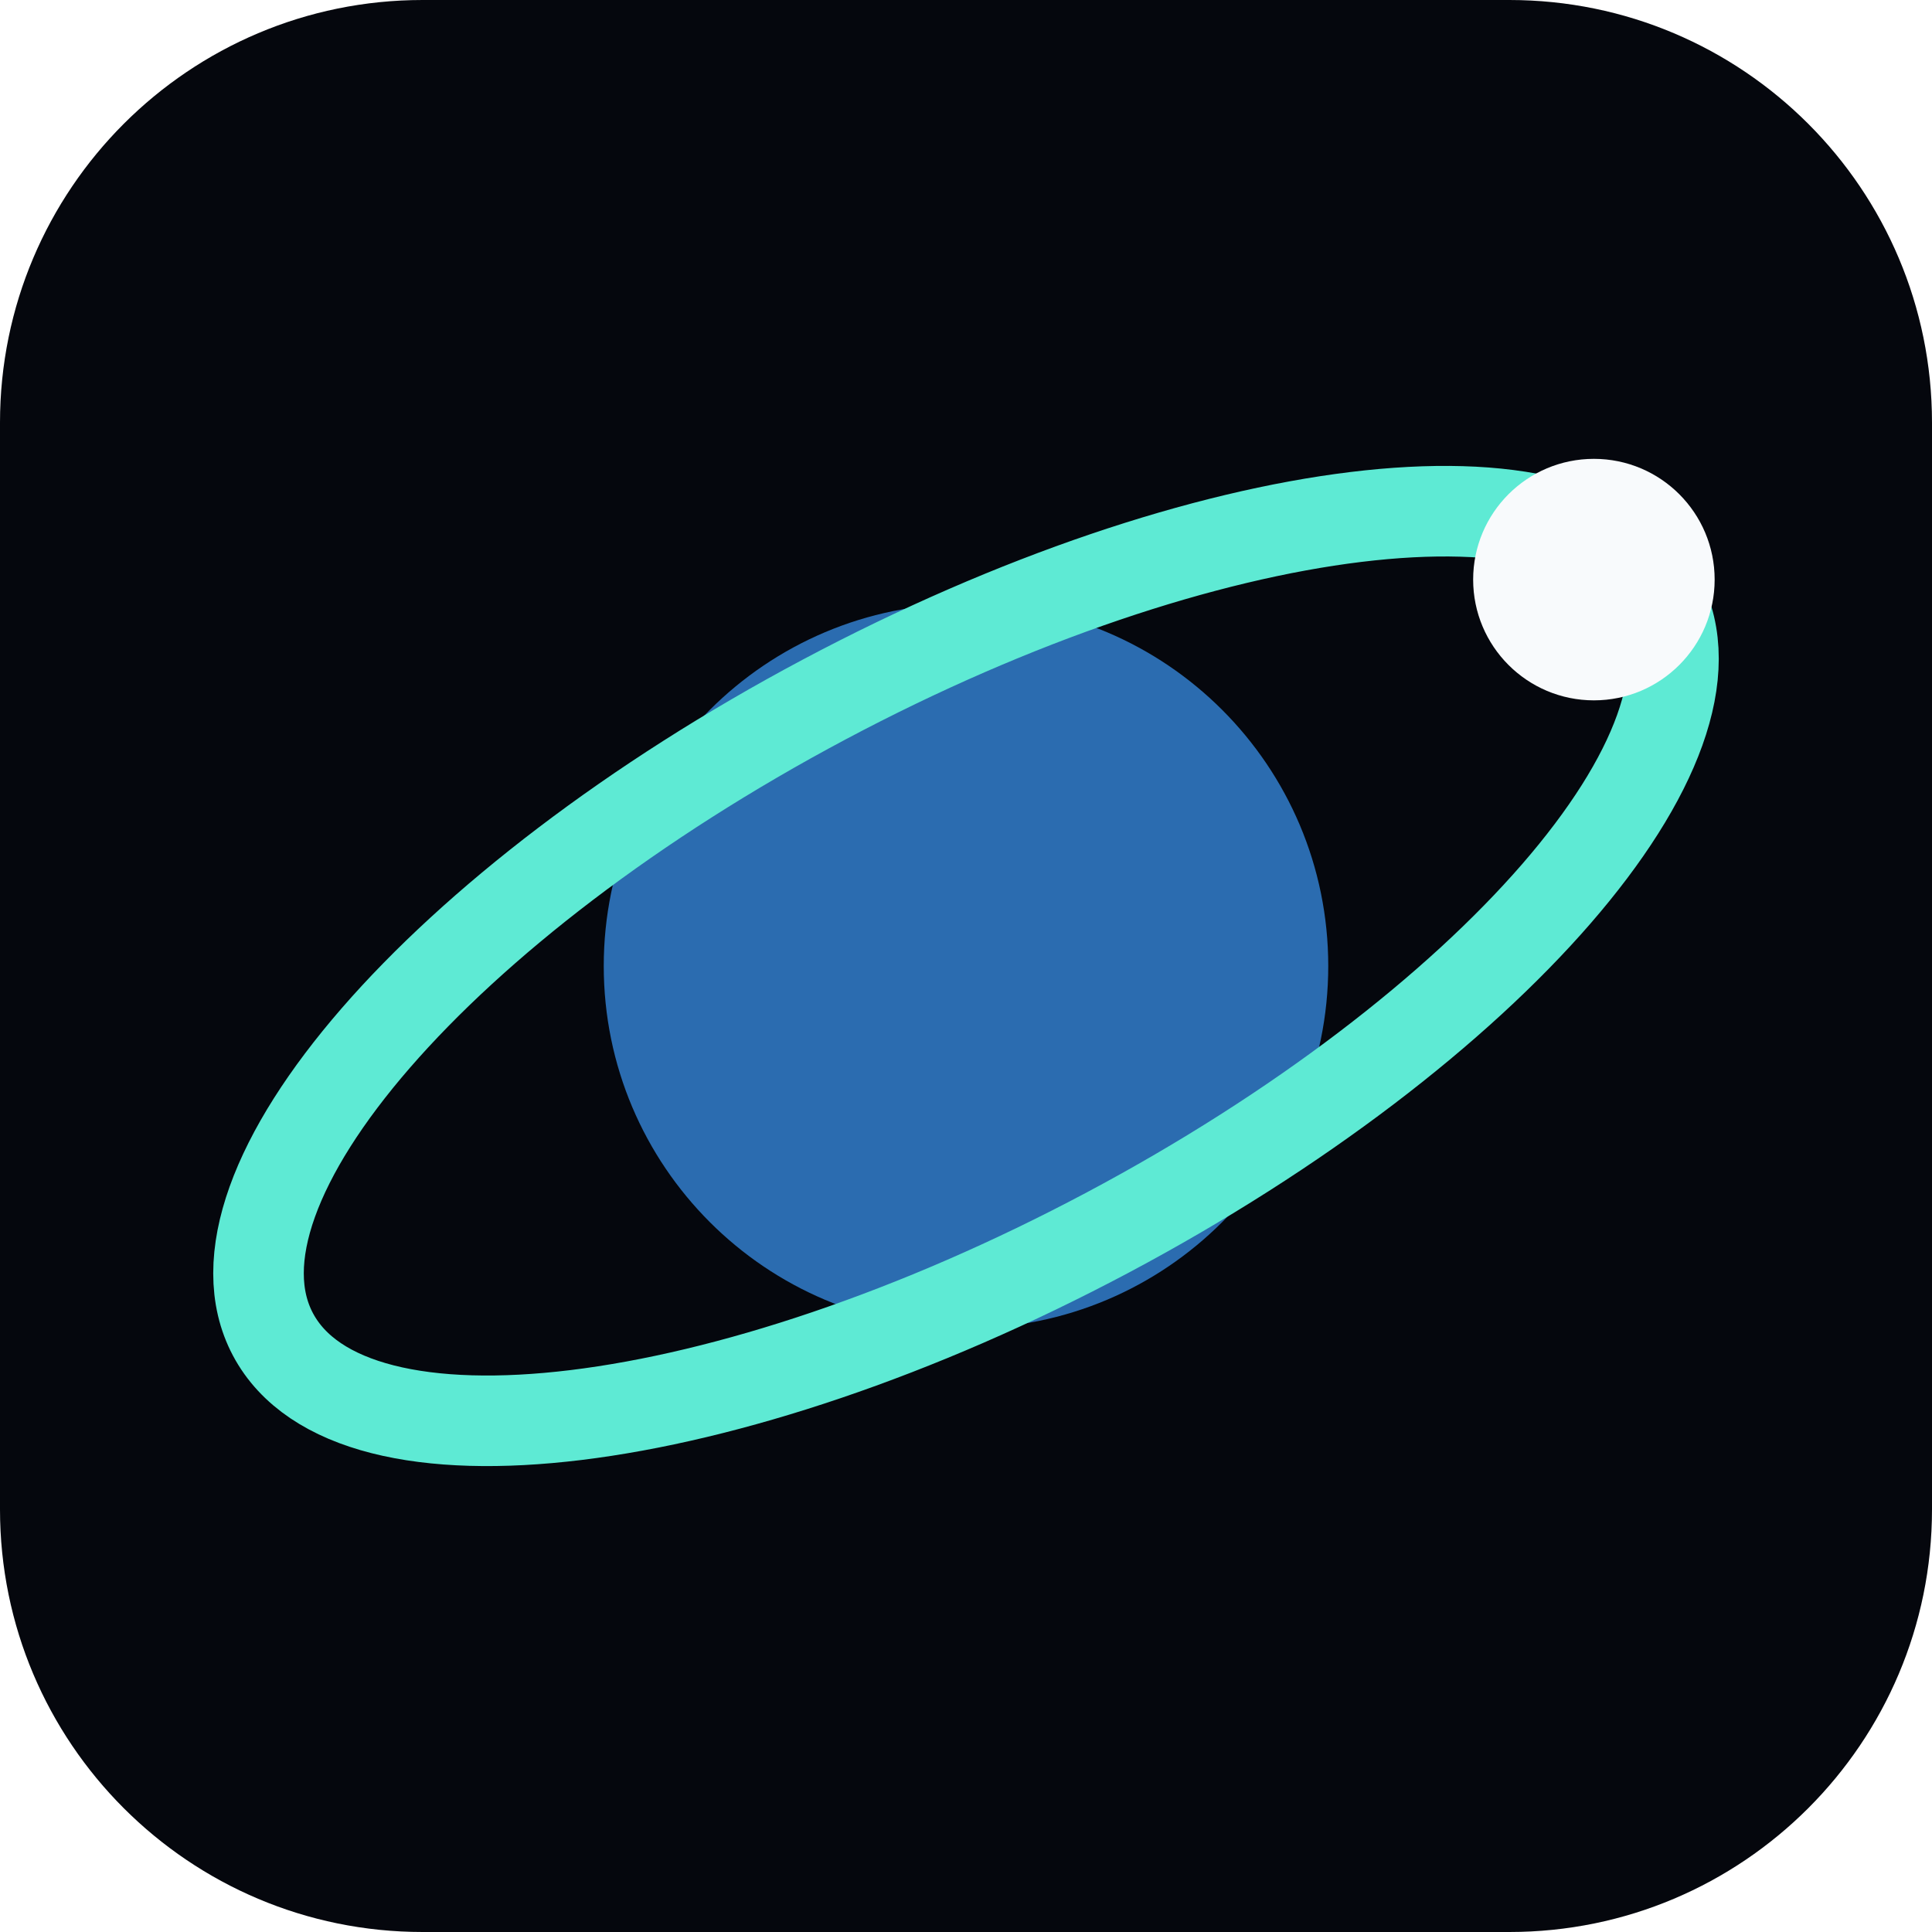
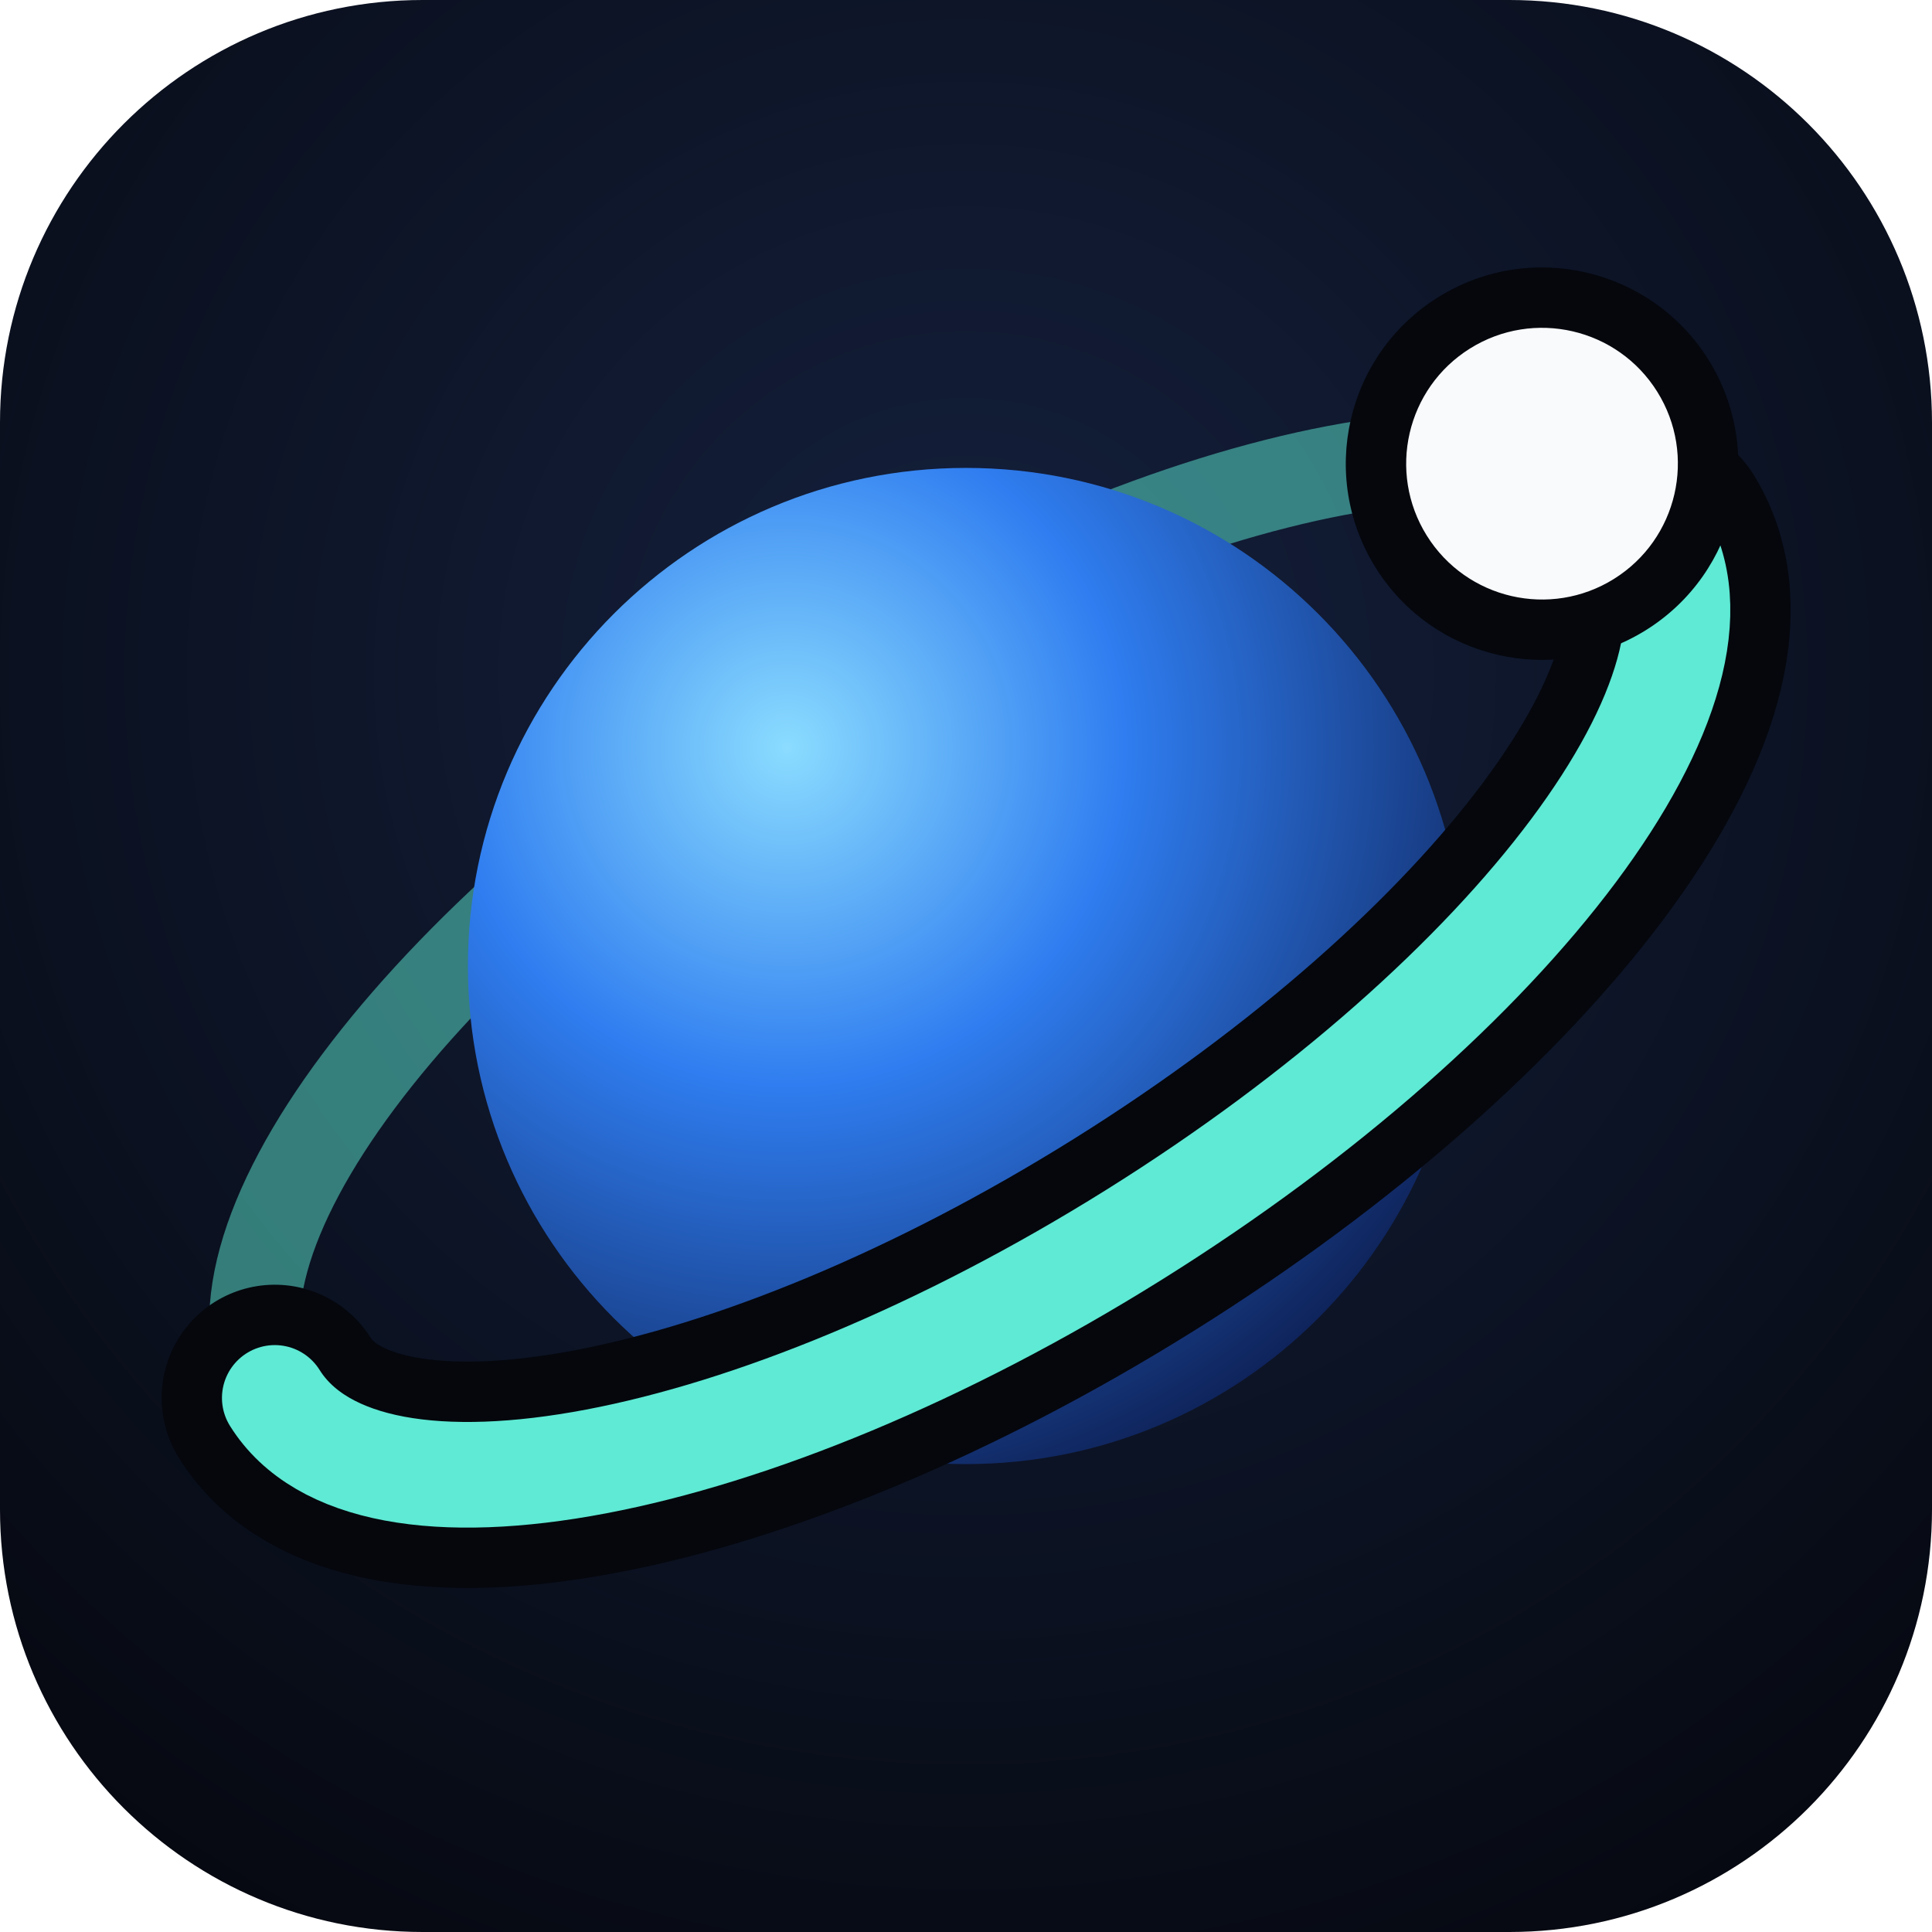
- <svg xmlns="http://www.w3.org/2000/svg" viewBox="0 0 32 32">
-   <rect width="32" height="32" rx="7" fill="#05070d" />
-   <circle cx="16" cy="16" r="6" fill="#2b6cb0" />
-   <ellipse cx="16" cy="16" rx="13" ry="5" fill="none" stroke="#5eead4" stroke-width="1.5" transform="rotate(-28 16 16)" />
-   <circle cx="26.4" cy="9.6" r="2" fill="#f8fafc" />
+ <svg xmlns="http://www.w3.org/2000/svg" viewBox="0 0 64 64">
+   <defs>
+     <radialGradient id="sky" cx="0.5" cy="0.35" r="0.8">
+       <stop offset="0" stop-color="#14203d" />
+       <stop offset="1" stop-color="#05070d" />
+     </radialGradient>
+     <radialGradient id="earth" cx="0.32" cy="0.28" r="0.85">
+       <stop offset="0" stop-color="#8bdcff" />
+       <stop offset="0.4" stop-color="#2f7df0" />
+       <stop offset="1" stop-color="#0a1746" />
+     </radialGradient>
+   </defs>
+   <rect width="64" height="64" rx="14" fill="url(#sky)" />
+   <g fill="none" stroke-linecap="round" transform="rotate(-32 32 32)">
+     <path d="M5 32A27 10.5 0 0 1 59 32" stroke="#5eead4" stroke-opacity="0.5" stroke-width="3" />
+   </g>
+   <circle cx="32" cy="32" r="16.5" fill="url(#earth)" />
+   <g fill="none" stroke-linecap="round" transform="rotate(-32 32 32)">
+     <path d="M5 32A27 10.5 0 0 0 59 32" stroke="#05070d" stroke-width="7.5" />
+     <path d="M5 32A27 10.5 0 0 0 59 32" stroke="#5eead4" stroke-width="3.5" />
+     <circle cx="57" cy="28" r="6.5" fill="#05070d" stroke="none" />
+     <circle cx="57" cy="28" r="4.5" fill="#f8fafc" stroke="none" />
+   </g>
</svg>
